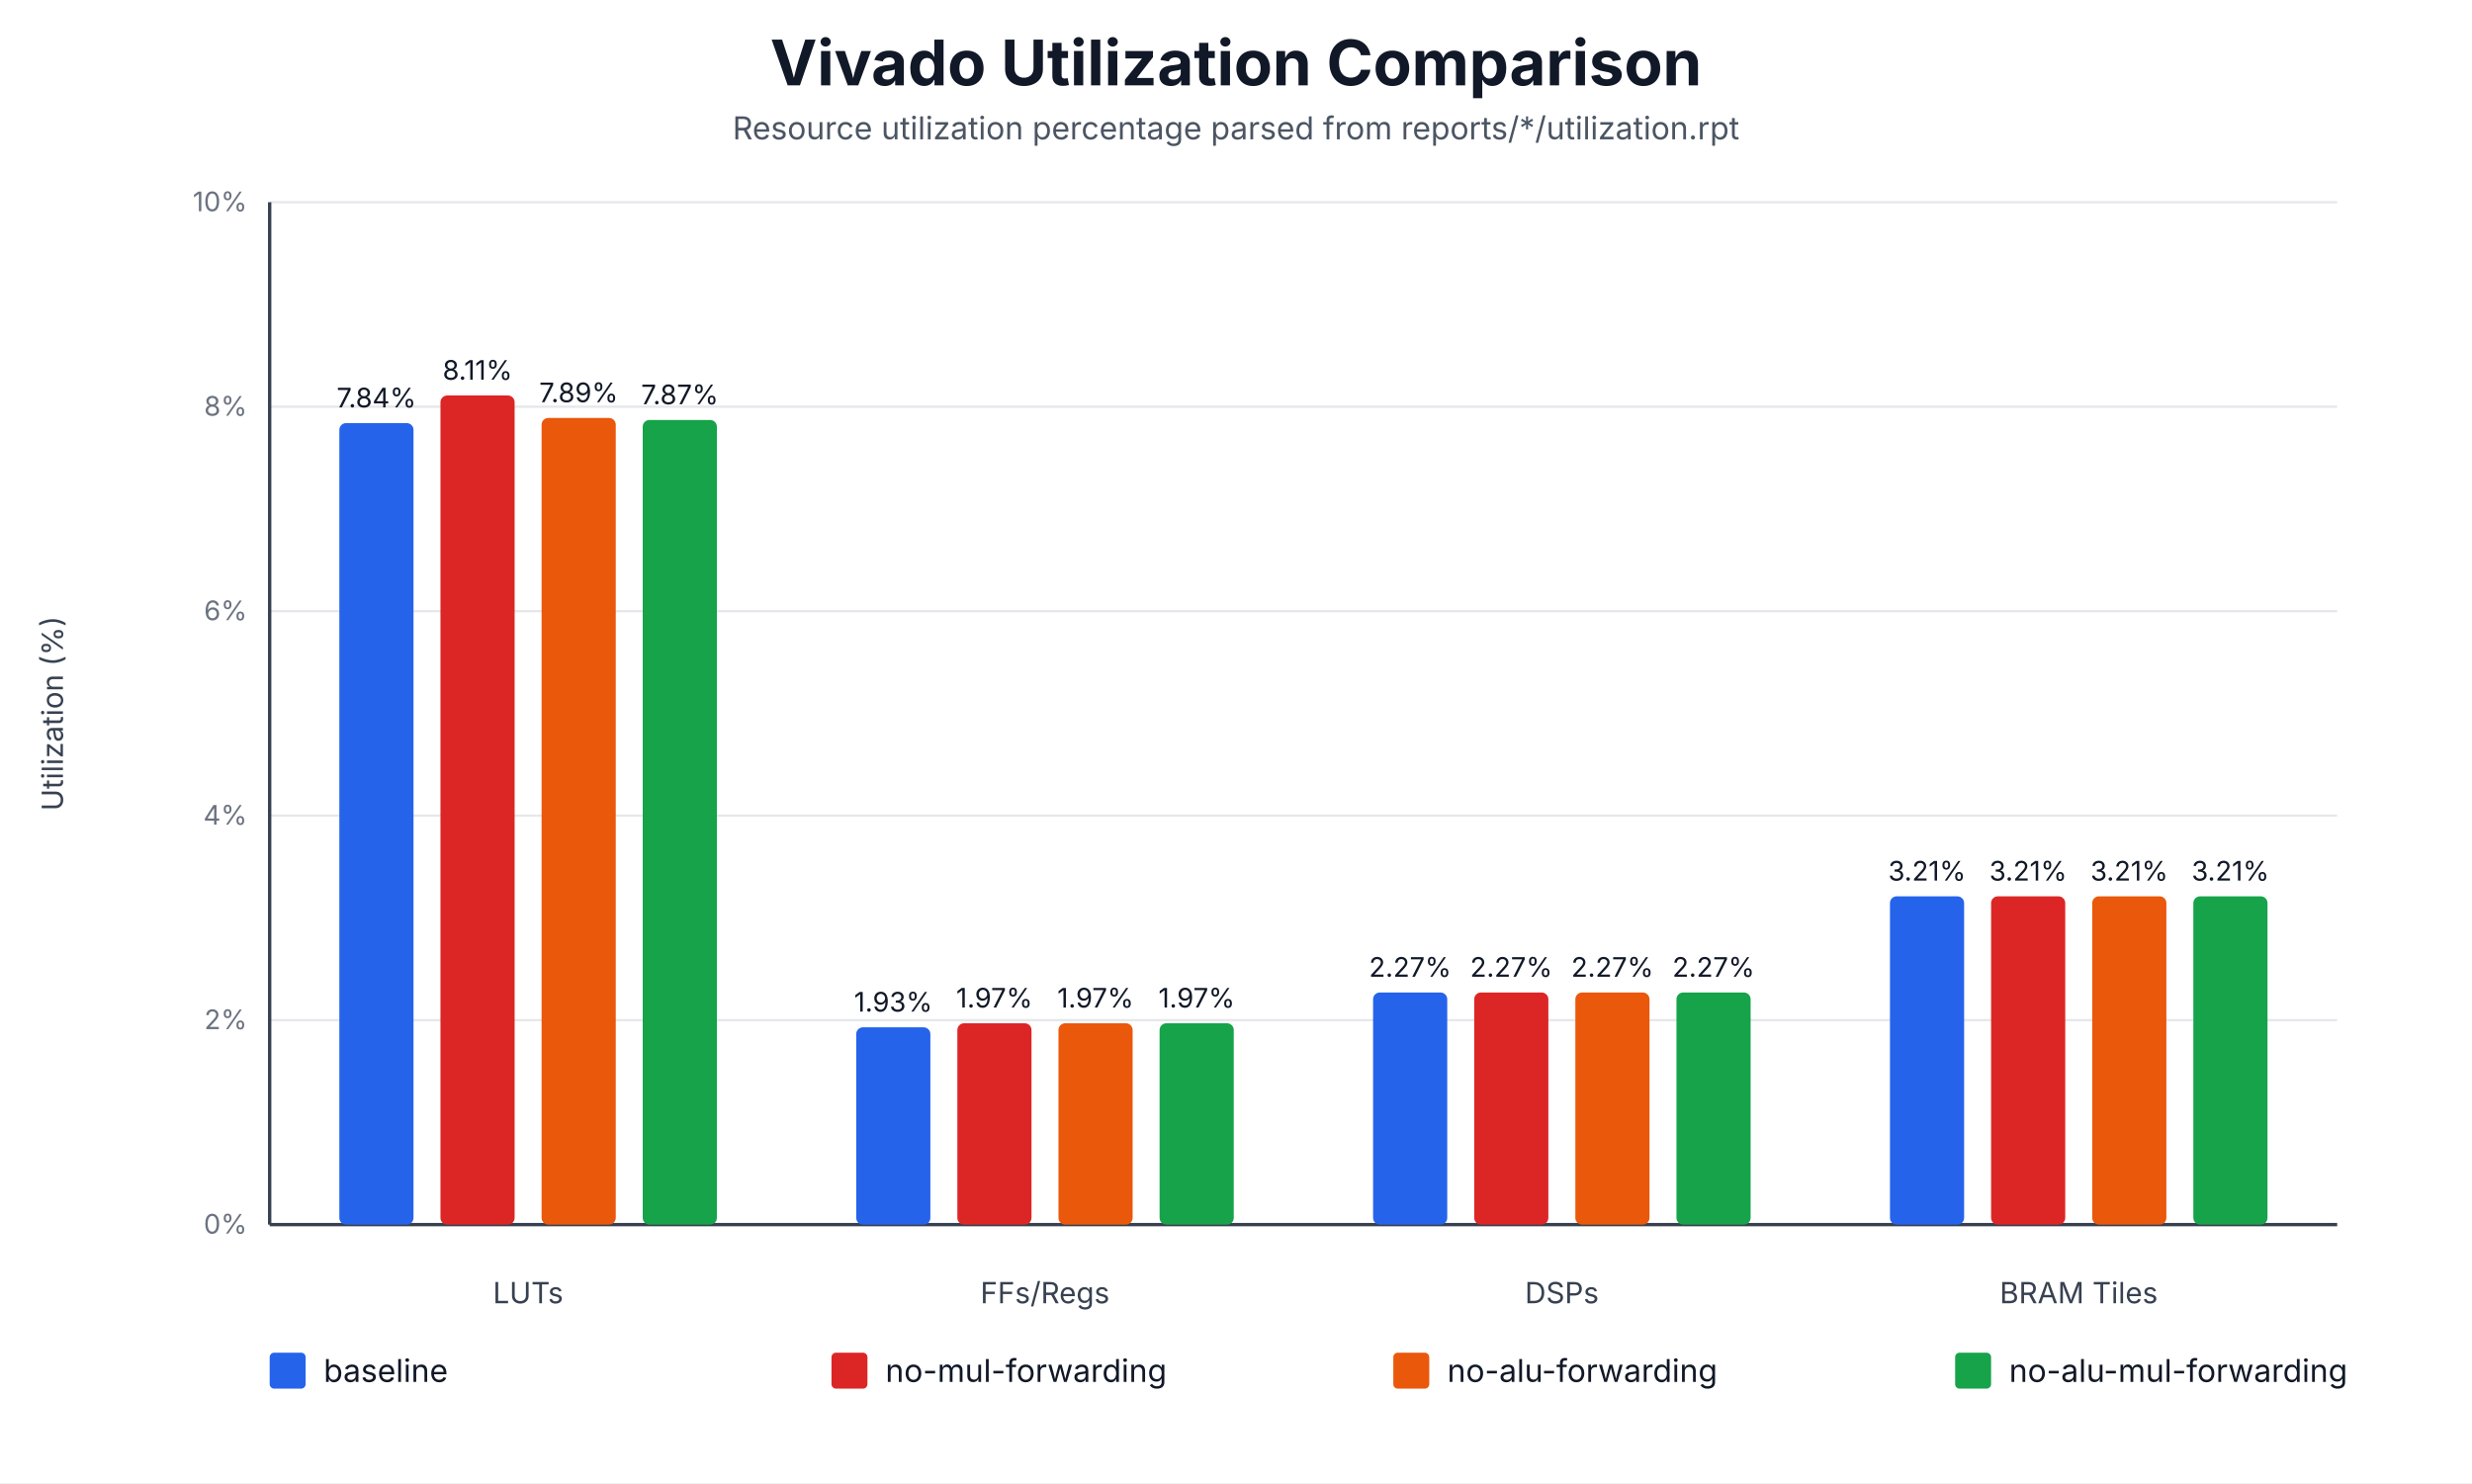
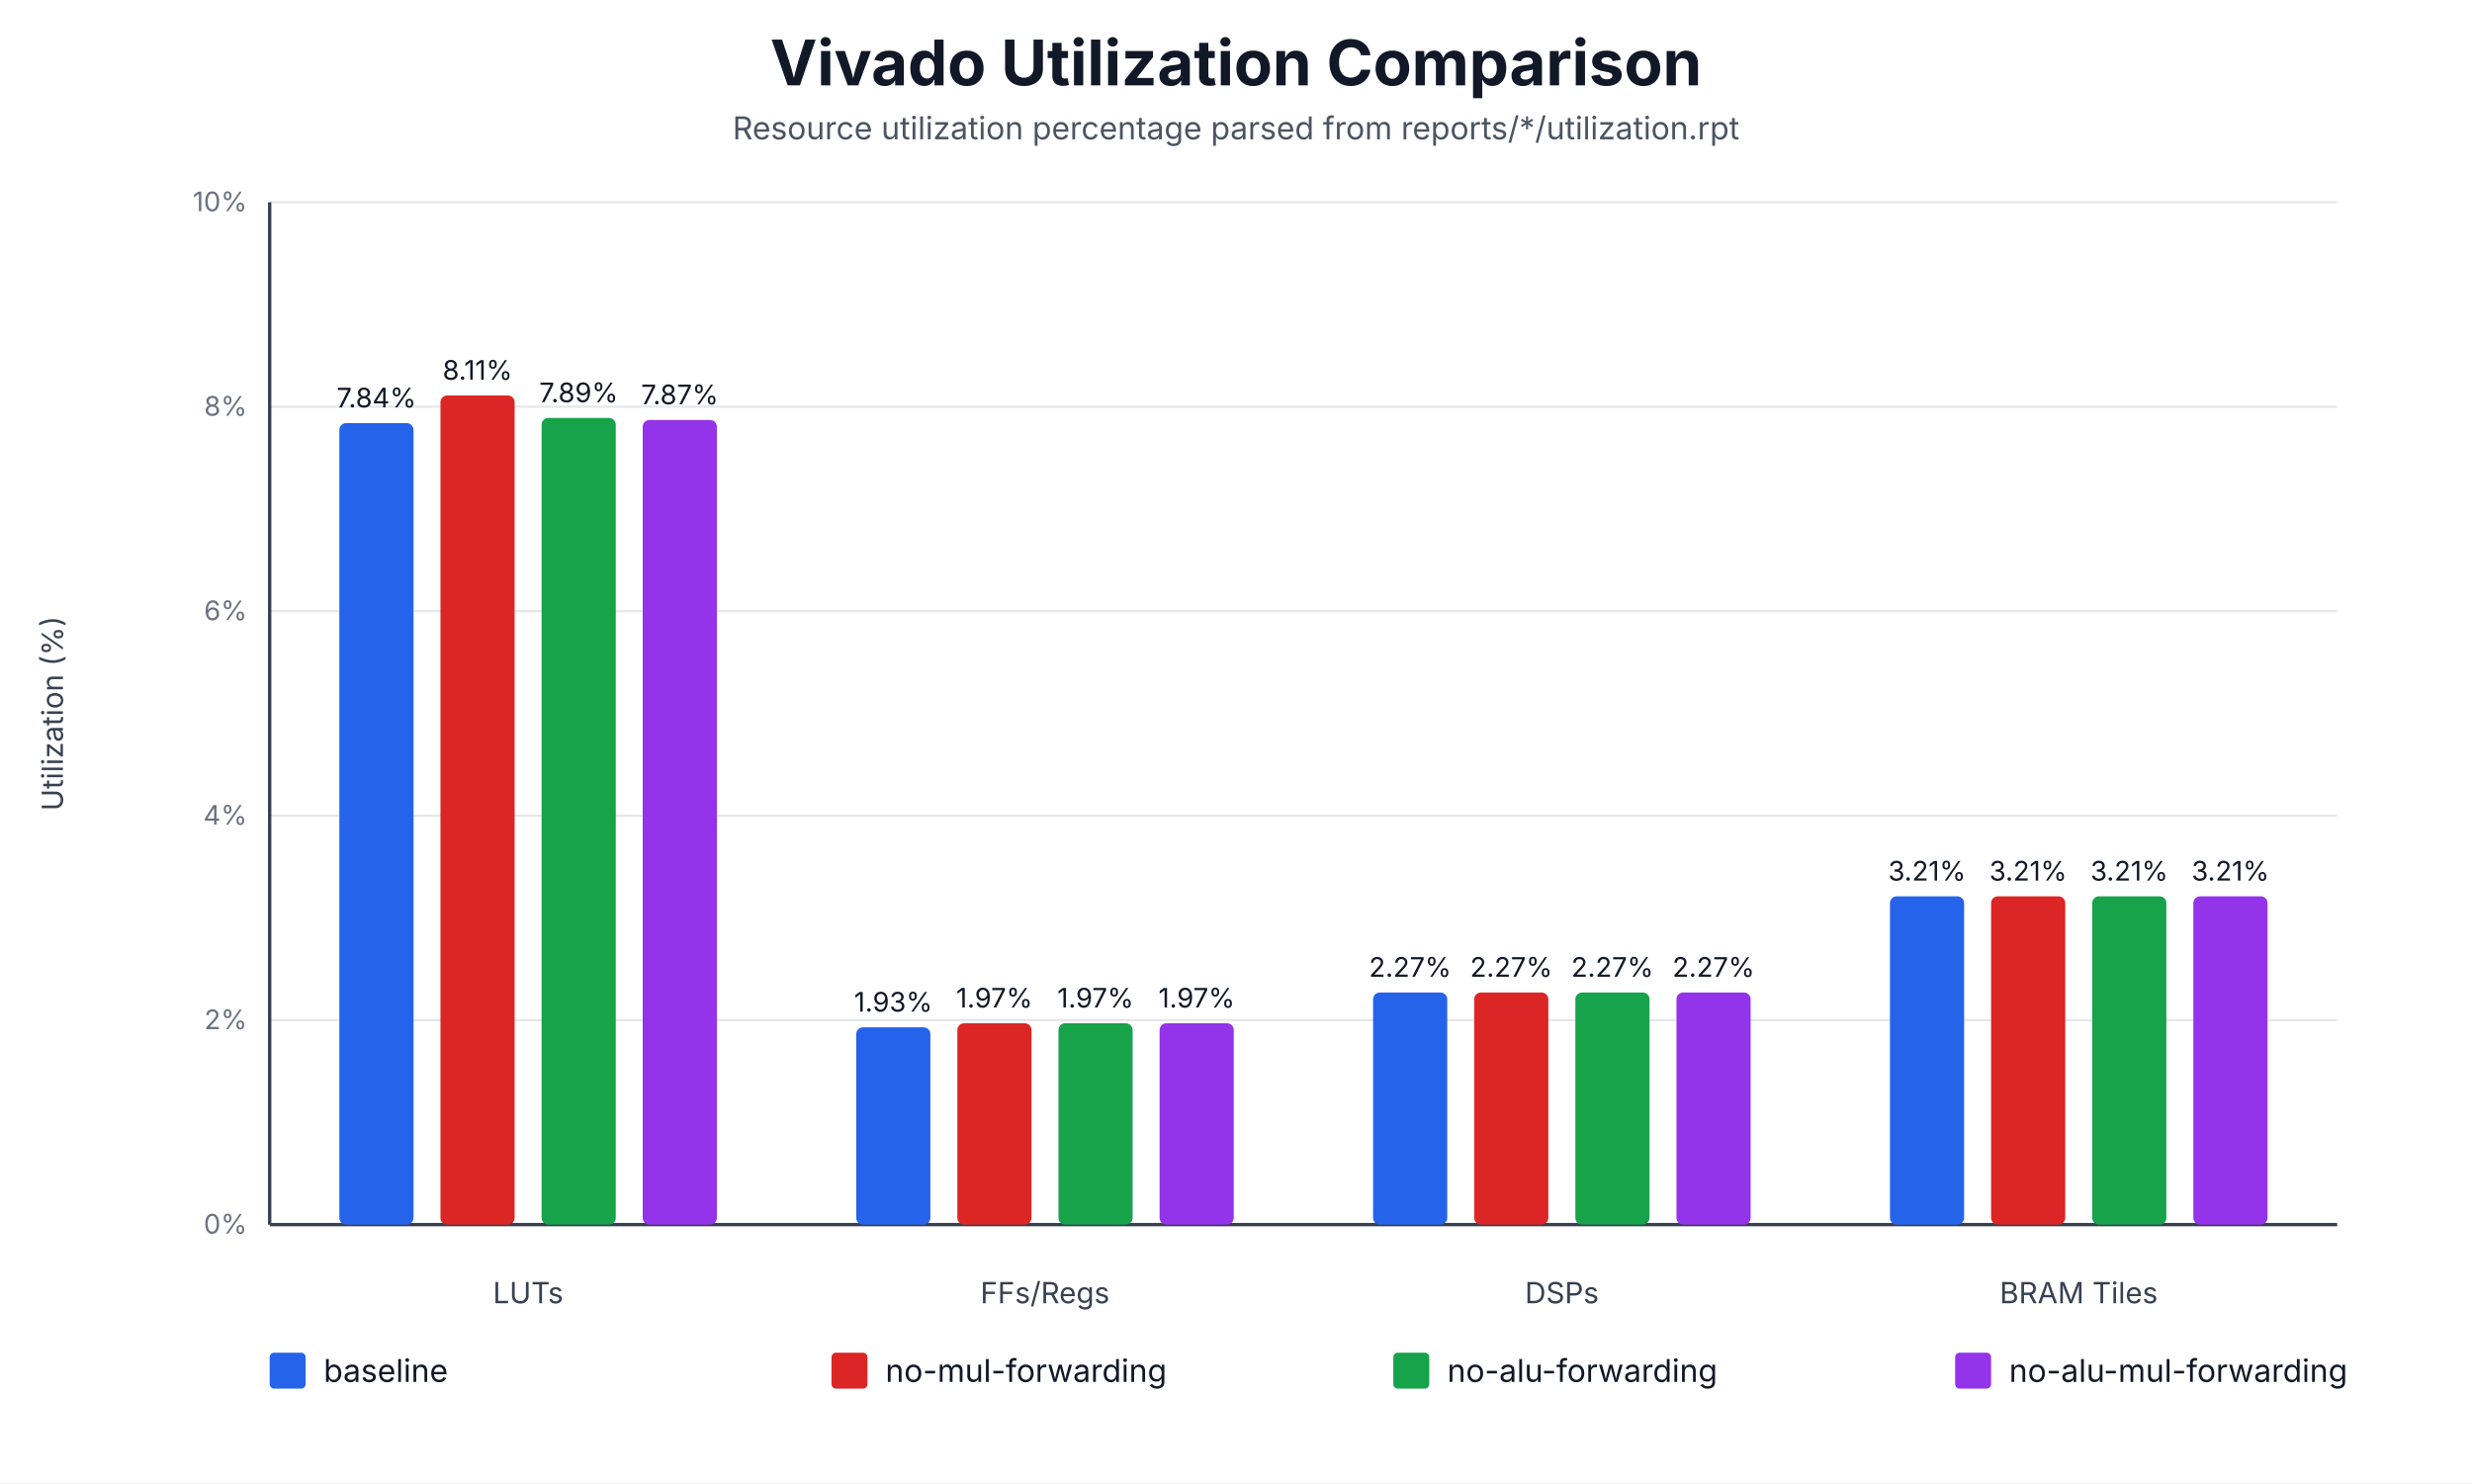
<svg xmlns="http://www.w3.org/2000/svg" width="1100" height="660" viewBox="0 0 1100 660">
  <rect width="100%" height="100%" fill="#ffffff" />
  <style>text{font-family:Inter,Arial,sans-serif;fill:#111827}.title{font-size:28px;font-weight:700}.subtitle{font-size:14px;fill:#4b5563}.axis{font-size:13px;fill:#374151}.tick{font-size:12px;fill:#6b7280}.label{font-size:12px;fill:#111827}.legend{font-size:14px}.grid{stroke:#e5e7eb;stroke-width:1}.axisline{stroke:#374151;stroke-width:1.5}</style>
  <text class="title" x="550.0" y="38" text-anchor="middle">Vivado Utilization Comparison</text>
  <text class="subtitle" x="550.0" y="62" text-anchor="middle">Resource utilization percentage parsed from reports/*/utilization.rpt</text>
  <line class="grid" x1="120" y1="545.0" x2="1040" y2="545.0" />
  <text class="tick" x="110" y="549.0" text-anchor="end">0%</text>
  <line class="grid" x1="120" y1="454.0" x2="1040" y2="454.0" />
  <text class="tick" x="110" y="458.0" text-anchor="end">2%</text>
  <line class="grid" x1="120" y1="363.0" x2="1040" y2="363.0" />
  <text class="tick" x="110" y="367.0" text-anchor="end">4%</text>
  <line class="grid" x1="120" y1="272.0" x2="1040" y2="272.0" />
  <text class="tick" x="110" y="276.0" text-anchor="end">6%</text>
  <line class="grid" x1="120" y1="181.0" x2="1040" y2="181.0" />
  <text class="tick" x="110" y="185.0" text-anchor="end">8%</text>
  <line class="grid" x1="120" y1="90.0" x2="1040" y2="90.0" />
  <text class="tick" x="110" y="94.0" text-anchor="end">10%</text>
  <line class="axisline" x1="120" y1="90" x2="120" y2="545" />
  <line class="axisline" x1="120" y1="545" x2="1040" y2="545" />
  <text class="axis" x="28" y="317.5" text-anchor="middle" transform="rotate(-90 28 317.5)">Utilization (%)</text>
  <text class="axis" x="235.0" y="580" text-anchor="middle">LUTs</text>
  <rect x="151.0" y="188.3" width="33.0" height="356.7" fill="#2563eb" rx="3" />
  <text class="label" x="167.5" y="181.3" text-anchor="middle">7.84%</text>
  <rect x="196.0" y="176.0" width="33.0" height="369.0" fill="#dc2626" rx="3" />
  <text class="label" x="212.5" y="169.0" text-anchor="middle">8.11%</text>
-   <rect x="241.0" y="186.0" width="33.0" height="359.0" fill="#ea580c" rx="3" />
+   <rect x="241.0" y="186.0" width="33.0" height="359.0" fill="#16a34a" rx="3" />
  <text class="label" x="257.5" y="179.0" text-anchor="middle">7.89%</text>
-   <rect x="286.0" y="186.9" width="33.0" height="358.1" fill="#16a34a" rx="3" />
+   <rect x="286.0" y="186.9" width="33.0" height="358.1" fill="#9333ea" rx="3" />
  <text class="label" x="302.5" y="179.9" text-anchor="middle">7.87%</text>
  <text class="axis" x="465.0" y="580" text-anchor="middle">FFs/Regs</text>
  <rect x="381.0" y="457.2" width="33.0" height="87.8" fill="#2563eb" rx="3" />
  <text class="label" x="397.5" y="450.2" text-anchor="middle">1.93%</text>
  <rect x="426.0" y="455.4" width="33.0" height="89.6" fill="#dc2626" rx="3" />
  <text class="label" x="442.5" y="448.4" text-anchor="middle">1.97%</text>
-   <rect x="471.0" y="455.4" width="33.0" height="89.6" fill="#ea580c" rx="3" />
+   <rect x="471.0" y="455.4" width="33.0" height="89.6" fill="#16a34a" rx="3" />
  <text class="label" x="487.5" y="448.4" text-anchor="middle">1.97%</text>
-   <rect x="516.0" y="455.4" width="33.0" height="89.6" fill="#16a34a" rx="3" />
+   <rect x="516.0" y="455.4" width="33.0" height="89.6" fill="#9333ea" rx="3" />
  <text class="label" x="532.5" y="448.4" text-anchor="middle">1.97%</text>
  <text class="axis" x="695.0" y="580" text-anchor="middle">DSPs</text>
  <rect x="611.0" y="441.7" width="33.0" height="103.3" fill="#2563eb" rx="3" />
  <text class="label" x="627.5" y="434.7" text-anchor="middle">2.27%</text>
  <rect x="656.0" y="441.7" width="33.0" height="103.3" fill="#dc2626" rx="3" />
  <text class="label" x="672.5" y="434.7" text-anchor="middle">2.27%</text>
-   <rect x="701.0" y="441.7" width="33.0" height="103.3" fill="#ea580c" rx="3" />
+   <rect x="701.0" y="441.7" width="33.0" height="103.3" fill="#16a34a" rx="3" />
  <text class="label" x="717.5" y="434.7" text-anchor="middle">2.27%</text>
-   <rect x="746.0" y="441.7" width="33.0" height="103.3" fill="#16a34a" rx="3" />
+   <rect x="746.0" y="441.7" width="33.0" height="103.3" fill="#9333ea" rx="3" />
  <text class="label" x="762.5" y="434.7" text-anchor="middle">2.27%</text>
  <text class="axis" x="925.0" y="580" text-anchor="middle">BRAM Tiles</text>
  <rect x="841.0" y="398.9" width="33.0" height="146.1" fill="#2563eb" rx="3" />
  <text class="label" x="857.5" y="391.9" text-anchor="middle">3.21%</text>
  <rect x="886.0" y="398.9" width="33.0" height="146.1" fill="#dc2626" rx="3" />
  <text class="label" x="902.5" y="391.9" text-anchor="middle">3.21%</text>
-   <rect x="931.0" y="398.9" width="33.0" height="146.1" fill="#ea580c" rx="3" />
+   <rect x="931.0" y="398.9" width="33.0" height="146.1" fill="#16a34a" rx="3" />
  <text class="label" x="947.5" y="391.9" text-anchor="middle">3.21%</text>
-   <rect x="976.0" y="398.9" width="33.0" height="146.1" fill="#16a34a" rx="3" />
+   <rect x="976.0" y="398.9" width="33.0" height="146.1" fill="#9333ea" rx="3" />
  <text class="label" x="992.5" y="391.9" text-anchor="middle">3.21%</text>
  <rect x="120" y="602" width="16" height="16" fill="#2563eb" rx="2" />
  <text class="legend" x="144" y="615">baseline</text>
  <rect x="370" y="602" width="16" height="16" fill="#dc2626" rx="2" />
  <text class="legend" x="394" y="615">no-mul-forwarding</text>
-   <rect x="620" y="602" width="16" height="16" fill="#ea580c" rx="2" />
+   <rect x="620" y="602" width="16" height="16" fill="#16a34a" rx="2" />
  <text class="legend" x="644" y="615">no-alu-forwarding</text>
-   <rect x="870" y="602" width="16" height="16" fill="#16a34a" rx="2" />
+   <rect x="870" y="602" width="16" height="16" fill="#9333ea" rx="2" />
  <text class="legend" x="894" y="615">no-alu-mul-forwarding</text>
</svg>
